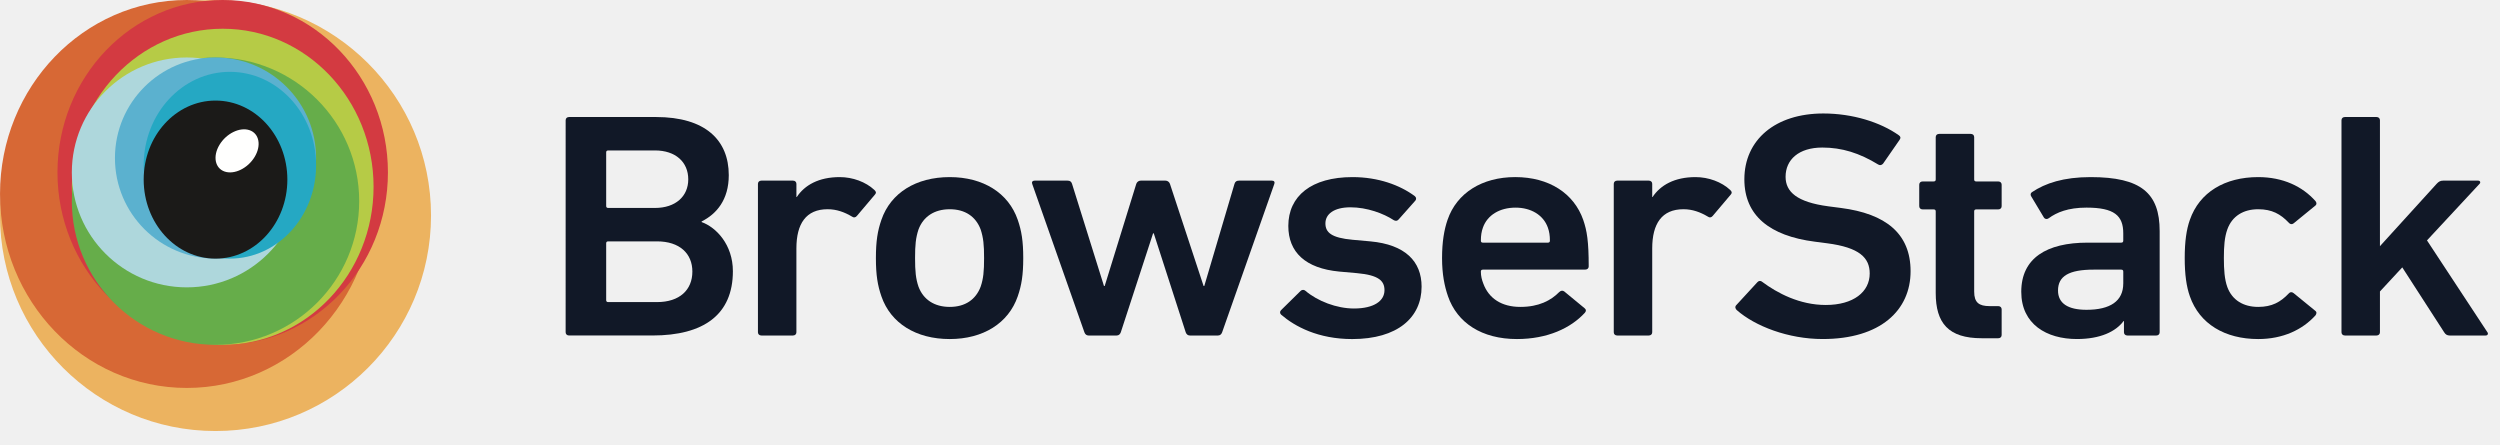
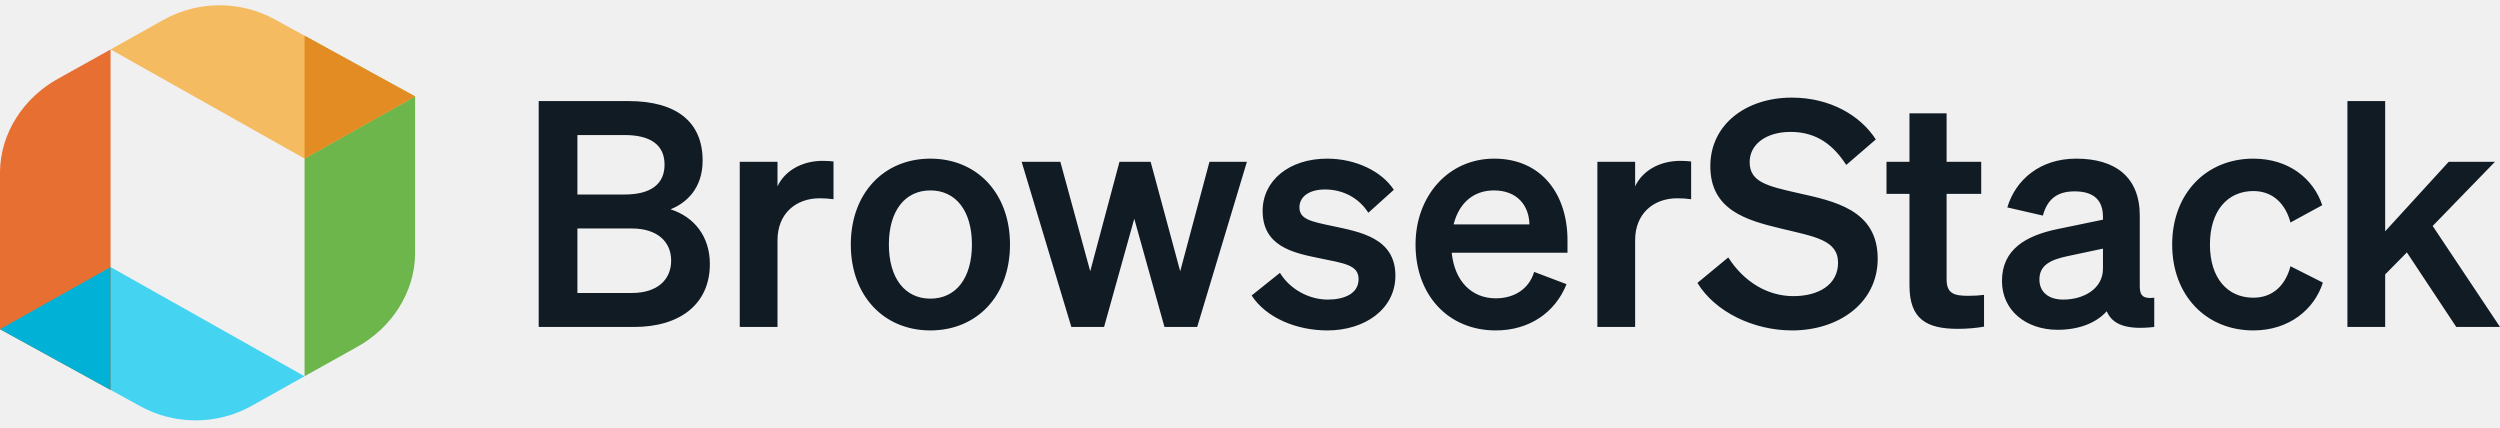
- <svg xmlns="http://www.w3.org/2000/svg" width="180" height="32" viewBox="0 0 180 32" fill="none" role="img" aria-label="BrowserStack">
-   <g fill="none" fill-rule="evenodd">
-     <g>
-       <path d="m31.034 15.517c0 8.57-6.947 15.517-15.517 15.517-8.57 0-15.517-6.947-15.517-15.517 0-8.57 6.947-15.517 15.517-15.517 8.57 0 15.517 6.947 15.517 15.517" fill="#ecb360" />
-       <path d="m26.897 13.966c0 7.713-6.021 13.966-13.448 13.966-7.427 0-13.448-6.253-13.448-13.966 0-7.713 6.021-13.966 13.448-13.966 7.427 0 13.448 6.253 13.448 13.966" fill="#d76835" />
-       <path d="m27.931 12.414c0 6.856-5.326 12.414-11.897 12.414-6.57 0-11.896-5.558-11.896-12.414 0-6.856 5.326-12.414 11.896-12.414 6.571 0 11.897 5.558 11.897 12.414" fill="#d33a41" />
-       <path d="m26.897 13.448c0 6.284-4.863 11.379-10.862 11.379-5.999 0-10.862-5.095-10.862-11.379 0-6.285 4.863-11.379 10.862-11.379 5.999 0 10.862 5.095 10.862 11.379" fill="#b6cb46" />
-       <path d="m25.862 14.483c0 5.713-4.632 10.345-10.345 10.345-5.713 0-10.345-4.632-10.345-10.345 0-5.713 4.632-10.345 10.345-10.345 5.713 0 10.345 4.631 10.345 10.345" fill="#66ad4a" />
-       <path d="m21.724 12.414c0 4.571-3.705 8.276-8.276 8.276-4.571 0-8.276-3.705-8.276-8.276 0-4.571 3.705-8.276 8.276-8.276 4.571 0 8.276 3.705 8.276 8.276" fill="#aed7dc" />
-       <path d="m22.759 11.379c0 3.999-3.242 7.241-7.242 7.241-4 0-7.241-3.242-7.241-7.241 0-3.999 3.242-7.241 7.241-7.241 4 0 7.242 3.242 7.242 7.241" fill="#5bb1cf" />
-       <path d="m22.759 11.896c0 3.714-2.779 6.724-6.207 6.724s-6.207-3.011-6.207-6.724c0-3.713 2.779-6.724 6.207-6.724s6.207 3.011 6.207 6.724" fill="#25a8c3" />
-       <path d="m20.69 12.931c0 3.142-2.316 5.69-5.173 5.69-2.856 0-5.172-2.547-5.172-5.69 0-3.142 2.316-5.69 5.172-5.69 2.857 0 5.173 2.547 5.173 5.69" />
-       <path d="m15.517 18.621c-2.856 0-5.172-2.547-5.172-5.69 0-3.142 2.316-5.69 5.172-5.69 2.857 0 5.173 2.547 5.173 5.69 0 3.142-2.316 5.69-5.173 5.69z" fill="#1b1a18" />
-       <path d="m18.34 11.29c-.492.823-1.46 1.299-2.161 1.063-.702-.236-.872-1.096-.38-1.919.492-.823 1.46-1.299 2.161-1.063s.872 1.096.38 1.919" fill="#fffffe" />
-     </g>
-     <g fill="#111827" transform="translate(40.34483 7.241379)">
-       <path d="m117.326 14.093c-.247-.694-.371-1.573-.371-2.753 0-1.18.123-2.059.371-2.753.692-1.989 2.522-3.077 4.921-3.077 1.78 0 3.19.671 4.129 1.735.075.093.099.232-.024.324l-1.558 1.272c-.123.093-.247.07-.346-.046-.593-.625-1.212-.971-2.201-.971-1.063 0-1.879.486-2.226 1.457-.198.555-.247 1.203-.247 2.059 0 .856.049 1.527.247 2.082.346.948 1.163 1.434 2.226 1.434.989 0 1.608-.347 2.201-.971.099-.116.223-.116.346-.023l1.558 1.272c.123.093.099.208.024.324-.939 1.041-2.349 1.712-4.129 1.712-2.398 0-4.229-1.087-4.921-3.077" />
-       <path d="m136.031 16.915c-.173 0-.297-.069-.396-.232l-3.017-4.673-1.607 1.735v2.938c0 .139-.099.232-.247.232h-2.275c-.148 0-.247-.093-.247-.232v-15.268c0-.139.099-.231.247-.231h2.275c.148 0 .247.093.247.231v9.069l4.08-4.488c.148-.162.272-.232.469-.232h2.522c.148 0 .198.139.099.232l-3.783 4.071 4.352 6.616c.075.093.025.232-.123.232z" />
-       <path d="m3.448 14.509h3.511c1.632 0 2.547-.879 2.547-2.198 0-1.296-.915-2.174-2.547-2.174h-3.511c-.099 0-.148.046-.148.139v4.094c0 .093.05.139.148.139zm3.363-6.778c1.484 0 2.399-.833 2.399-2.059 0-1.249-.915-2.082-2.399-2.082h-3.363c-.099 0-.148.046-.148.139v3.863c0 .093.05.139.148.139zm-6.429-6.316c0-.139.099-.231.247-.231h6.256c3.561 0 5.242 1.666 5.242 4.187 0 1.781-.89 2.799-1.954 3.331v.046c1.039.37 2.25 1.619 2.25 3.539 0 3.123-2.102 4.627-5.786 4.627h-6.009c-.148 0-.247-.093-.247-.232z" />
-       <path d="m14.475 16.915c-.149 0-.248-.093-.248-.232v-10.687c0-.139.099-.232.248-.232h2.275c.148 0 .247.093.247.232v.948h.025c.568-.856 1.582-1.434 3.091-1.434.939 0 1.879.347 2.497.925.124.115.149.208.049.324l-1.311 1.55c-.099.115-.222.139-.346.046-.544-.324-1.113-.532-1.756-.532-1.558 0-2.25 1.041-2.25 2.822v6.038c0 .139-.099.232-.247.232z" />
-       <path d="m30.262 13.399c.198-.578.247-1.11.247-2.059 0-.948-.049-1.457-.247-2.059-.346-.925-1.112-1.457-2.225-1.457-1.113 0-1.904.532-2.25 1.457-.198.601-.247 1.11-.247 2.059 0 .949.05 1.481.247 2.059.346.925 1.137 1.457 2.25 1.457 1.113 0 1.879-.532 2.225-1.457zm-7.146.694c-.272-.786-.396-1.527-.396-2.753 0-1.226.123-1.966.396-2.753.667-1.943 2.497-3.077 4.921-3.077 2.399 0 4.228 1.134 4.896 3.077.272.787.396 1.527.396 2.753 0 1.226-.124 1.966-.396 2.753-.668 1.943-2.498 3.077-4.896 3.077-2.423 0-4.253-1.134-4.921-3.077z" />
-       <path d="m45.323 16.915c-.149 0-.247-.093-.297-.232l-2.3-7.125h-.049l-2.324 7.125c-.05.139-.148.232-.297.232h-2.027c-.149 0-.247-.093-.297-.232l-3.759-10.687c-.05-.139.025-.232.173-.232h2.374c.173 0 .272.069.322.232l2.3 7.356h.05l2.275-7.356c.05-.139.173-.232.322-.232h1.78c.148 0 .272.093.322.232l2.423 7.356h.049l2.176-7.356c.049-.162.148-.232.322-.232h2.374c.148 0 .223.093.173.232l-3.759 10.687c-.049.139-.148.232-.297.232z" />
-       <path d="m51.894 15.411c-.099-.093-.099-.231 0-.324l1.41-1.388c.099-.093.247-.093.346 0 .866.74 2.25 1.272 3.487 1.272 1.459 0 2.201-.555 2.201-1.319 0-.671-.42-1.087-1.978-1.226l-1.286-.115c-2.423-.232-3.66-1.388-3.66-3.285 0-2.151 1.657-3.516 4.624-3.516 1.855 0 3.412.578 4.476 1.365.124.093.124.231.05.324l-1.212 1.365c-.099.115-.222.115-.346.046-.742-.486-1.929-.925-3.116-.925s-1.805.486-1.805 1.157c0 .648.421 1.041 1.954 1.18l1.286.116c2.498.231 3.685 1.434 3.685 3.262 0 2.221-1.731 3.771-4.995 3.771-2.448 0-4.129-.902-5.119-1.758" />
-       <path d="m71.1 9.142c-.322-.902-1.212-1.434-2.324-1.434-1.137 0-2.028.532-2.349 1.434-.099.278-.149.555-.149.949 0 .093.049.139.149.139h4.673c.099 0 .148-.046.148-.139 0-.393-.049-.671-.148-.949zm-7.196 4.927c-.247-.717-.421-1.573-.421-2.73 0-1.157.149-2.035.396-2.753.667-1.943 2.497-3.077 4.871-3.077 2.448 0 4.229 1.18 4.896 3.077.272.787.396 1.55.396 3.355 0 .139-.099.231-.272.231h-7.344c-.099 0-.149.046-.149.139 0 .324.074.601.173.856.396 1.088 1.335 1.689 2.67 1.689 1.335 0 2.201-.463 2.794-1.064.124-.116.247-.139.371-.046l1.459 1.203c.123.093.123.208.025.324-1.014 1.11-2.696 1.897-4.896 1.897-2.522 0-4.303-1.157-4.97-3.1z" />
-       <path d="m76.093 16.915c-.148 0-.247-.093-.247-.232v-10.687c0-.139.099-.232.247-.232h2.275c.149 0 .247.093.247.232v.948h.025c.568-.856 1.582-1.434 3.091-1.434.94 0 1.879.347 2.497.925.124.115.148.208.05.324l-1.311 1.55c-.099.115-.223.139-.346.046-.544-.324-1.112-.532-1.755-.532-1.558 0-2.251 1.041-2.251 2.822v6.038c0 .139-.099.232-.247.232z" />
-       <path d="m84.704 15.088c-.099-.093-.148-.232-.049-.347l1.533-1.666c.099-.115.247-.115.346-.023 1.088.81 2.696 1.665 4.575 1.665 2.003 0 3.165-.948 3.165-2.267 0-1.134-.742-1.874-3.066-2.175l-.89-.116c-3.239-.416-5.069-1.874-5.069-4.488 0-2.845 2.225-4.742 5.687-4.742 2.102 0 4.105.625 5.44 1.573.124.093.149.185.05.324l-1.187 1.712c-.099.116-.222.139-.346.07-1.36-.833-2.621-1.226-4.03-1.226-1.707 0-2.646.879-2.646 2.105 0 1.087.816 1.827 3.091 2.128l.89.116c3.239.416 5.019 1.85 5.019 4.557 0 2.799-2.151 4.881-6.33 4.881-2.472 0-4.871-.925-6.182-2.082" />
-       <path d="m102.34 17.112c-2.399 0-3.313-1.087-3.313-3.262v-5.875c0-.093-.05-.139-.149-.139h-.791c-.148 0-.247-.093-.247-.232v-1.55c0-.139.099-.231.247-.231h.791c.099 0 .149-.046.149-.139v-3.054c0-.139.099-.231.247-.231h2.275c.148 0 .247.093.247.231v3.054c0 .093.049.139.148.139h1.583c.148 0 .247.093.247.231v1.55c0 .139-.099.232-.247.232h-1.583c-.099 0-.148.046-.148.139v5.783c0 .786.346 1.041 1.113 1.041h.618c.148 0 .247.093.247.232v1.85c0 .139-.099.232-.247.232z" />
-       <path d="m112.531 13.167v-.856c0-.093-.05-.139-.149-.139h-1.978c-1.78 0-2.572.463-2.572 1.504 0 .925.717 1.388 2.052 1.388 1.707 0 2.646-.625 2.646-1.897zm.296 3.748c-.148 0-.247-.093-.247-.232v-.81h-.025c-.569.764-1.682 1.296-3.363 1.296-2.176 0-4.006-1.064-4.006-3.401 0-2.429 1.83-3.539 4.772-3.539h2.423c.099 0 .149-.046.149-.139v-.532c0-1.273-.643-1.851-2.646-1.851-1.335 0-2.151.347-2.72.764-.123.093-.272.069-.346-.046l-.915-1.527c-.074-.116-.049-.232.049-.301.965-.648 2.275-1.087 4.229-1.087 3.635 0 4.97 1.157 4.97 3.887v7.287c0 .139-.099.232-.247.232z" />
-     </g>
+ <svg xmlns="http://www.w3.org/2000/svg" width="993" height="170" viewBox="0 0 993 170" fill="none">
+   <g clip-path="url(#clip0_133_276)">
+     <path d="M99.959 161.197C86.297 168.842 69.471 168.906 55.747 161.365L0 130.743L43.931 106.082L120.955 149.446L99.959 161.197Z" fill="#44D4F2" />
+     <path d="M23.145 31.217C9.362 38.788 0.154 52.887 0 68.223V130.743L43.91 154.862V19.64L23.145 31.217Z" fill="#E86F32" />
+     <path d="M43.905 154.86L0 130.747L43.905 106.098V154.86Z" fill="#02B2D6" />
+     <path d="M141.738 137.852C155.521 130.281 164.728 116.183 164.882 100.845V38.325L120.972 14.207V149.429L141.738 137.852Z" fill="#6DB64C" />
+     <path d="M64.935 7.873C78.597 0.228 95.422 0.163 109.146 7.703L164.882 38.325L120.964 62.987L43.938 19.623L64.935 7.873Z" fill="#F5BB60" />
+     <path d="M164.882 38.323L120.978 62.959V14.21L164.882 38.323Z" fill="#E28C23" />
+     <path d="M213.976 129.868H251.84C270.334 129.868 281.956 120.621 281.956 104.875C281.956 93.879 275.708 86.131 266.335 83.132C272.584 80.632 279.082 74.884 279.082 63.762C279.082 48.517 268.835 40.144 249.59 40.144H213.976V129.868ZM229.346 77.258V53.64H248.091C258.338 53.64 263.961 57.514 263.961 65.387C263.961 73.26 258.338 77.258 248.091 77.258H229.346ZM229.346 90.754H250.965C261.087 90.754 266.585 96.003 266.585 103.501C266.585 111.124 261.087 116.372 250.965 116.372H229.346V90.754ZM331.067 64.137C329.942 64.012 328.567 63.887 326.818 63.887C318.445 63.887 311.697 67.886 308.823 74.009V64.262H293.827V129.868H308.823V95.378C308.823 84.881 316.071 78.758 325.568 78.758C327.693 78.758 329.192 78.883 331.067 79.133V64.137ZM401.171 97.128C401.171 76.758 388.05 63.013 369.556 63.013C351.061 63.013 337.94 76.758 337.94 97.128C337.94 117.497 351.061 131.243 369.556 131.243C388.05 131.243 401.171 117.497 401.171 97.128ZM353.06 97.128C353.06 83.757 359.433 75.634 369.556 75.634C379.678 75.634 386.051 83.757 386.051 97.128C386.051 110.499 379.678 118.621 369.556 118.621C359.433 118.621 353.06 110.499 353.06 97.128ZM444.659 64.262L433.037 107.75L421.166 64.262H405.795L425.539 129.868H438.536L450.532 86.881L462.529 129.868H475.525L495.269 64.262H480.398L468.777 107.75L457.03 64.262H444.659ZM497.144 117.372C503.017 126.369 515.138 131.243 527.26 131.243C542.131 131.243 554.252 122.745 554.252 109.499C554.252 94.503 540.256 92.129 529.134 89.755C520.887 88.005 516.138 87.13 516.138 82.382C516.138 78.008 520.137 75.259 526.26 75.259C533.508 75.259 539.756 78.633 543.505 84.506L553.627 75.384C548.879 68.136 538.632 63.013 527.135 63.013C512.014 63.013 501.517 71.76 501.517 83.757C501.517 97.752 513.389 100.377 523.761 102.501C534.133 104.625 539.631 105.25 539.631 110.874C539.631 116.747 533.758 118.996 527.385 118.996C519.762 118.996 512.264 114.748 508.39 108.374L497.144 117.372ZM594.116 131.243C607.237 131.243 617.609 124.37 622.232 112.873L609.361 107.999C607.362 114.748 601.488 118.496 594.116 118.496C584.493 118.496 577.745 111.623 576.621 100.377H622.607V95.378C622.607 77.383 612.485 63.013 593.491 63.013C575.246 63.013 562.25 77.883 562.25 97.128C562.25 117.372 575.371 131.243 594.116 131.243ZM593.366 75.634C602.863 75.634 607.362 81.882 607.487 89.13H577.37C579.62 80.257 585.618 75.634 593.366 75.634ZM671.718 64.137C670.593 64.012 669.219 63.887 667.469 63.887C659.097 63.887 652.349 67.886 649.474 74.009V64.262H634.479V129.868H649.474V95.378C649.474 84.881 656.722 78.758 666.22 78.758C668.344 78.758 669.844 78.883 671.718 79.133V64.137ZM674.217 112.373C681.215 123.87 696.461 131.243 711.831 131.243C730.326 131.243 745.822 120.371 745.822 102.751C745.822 83.257 728.452 79.883 713.956 76.634C701.834 73.884 694.961 72.26 694.961 64.387C694.961 57.264 701.584 52.391 711.207 52.391C721.704 52.391 728.327 57.764 733.325 65.512L745.072 55.39C739.074 46.017 727.077 38.77 711.706 38.77C693.587 38.77 679.341 49.392 679.341 66.012C679.341 83.507 693.837 87.505 707.333 90.754C720.704 94.004 730.076 95.253 730.076 104.376C730.076 112.998 722.453 117.622 712.331 117.622C702.084 117.622 692.712 111.998 686.464 102.251L674.217 112.373ZM758.443 113.373C758.443 126.744 765.191 130.618 777.687 130.618C781.561 130.618 785.31 130.243 788.059 129.743V117.122C785.81 117.372 784.435 117.497 781.936 117.497C776.563 117.497 773.189 116.872 773.189 110.999V77.008H786.935V64.262H773.189V45.018H758.443V64.262H749.321V77.008H758.443V113.373ZM817.301 130.993C825.798 130.993 832.671 128.244 836.795 123.62C839.045 128.993 844.793 131.118 855.665 129.868V118.247C851.541 118.746 849.916 117.622 849.916 113.873V85.631C849.916 70.51 840.419 63.013 824.674 63.013C810.178 63.013 800.556 71.51 797.307 82.382L811.428 85.631C813.177 79.258 816.926 76.009 824.049 76.009C832.047 76.009 835.296 79.883 835.296 86.131V87.255L817.176 91.004C804.555 93.629 795.182 99.127 795.182 111.623C795.182 123.37 804.804 130.993 817.301 130.993ZM835.296 106.75C835.296 114.748 827.548 118.996 819.55 118.996C813.802 118.996 810.053 116.122 810.053 110.999C810.053 105.125 814.802 103.126 821.175 101.751L835.296 98.752V106.75ZM877.783 97.128C877.783 83.757 884.781 75.884 895.028 75.884C903.026 75.884 907.9 81.257 909.774 88.38L922.395 81.507C918.896 71.01 909.149 63.013 895.028 63.013C876.284 63.013 862.788 76.883 862.788 97.128C862.788 117.372 876.284 131.243 895.028 131.243C909.274 131.243 919.271 122.87 922.645 112.248L909.774 105.75C907.9 112.998 903.026 118.247 895.028 118.247C884.781 118.247 877.783 110.499 877.783 97.128ZM947.388 40.144H932.393V129.868H947.388V108.999L956.011 100.252L975.63 129.868H993L966.258 89.755L991.001 64.262H972.631L947.388 91.879V40.144Z" fill="#101B24" />
  </g>
+   <defs>
+     <clipPath id="clip0_133_276">
+       <rect width="993" height="170" fill="white" />
+     </clipPath>
+   </defs>
</svg>
